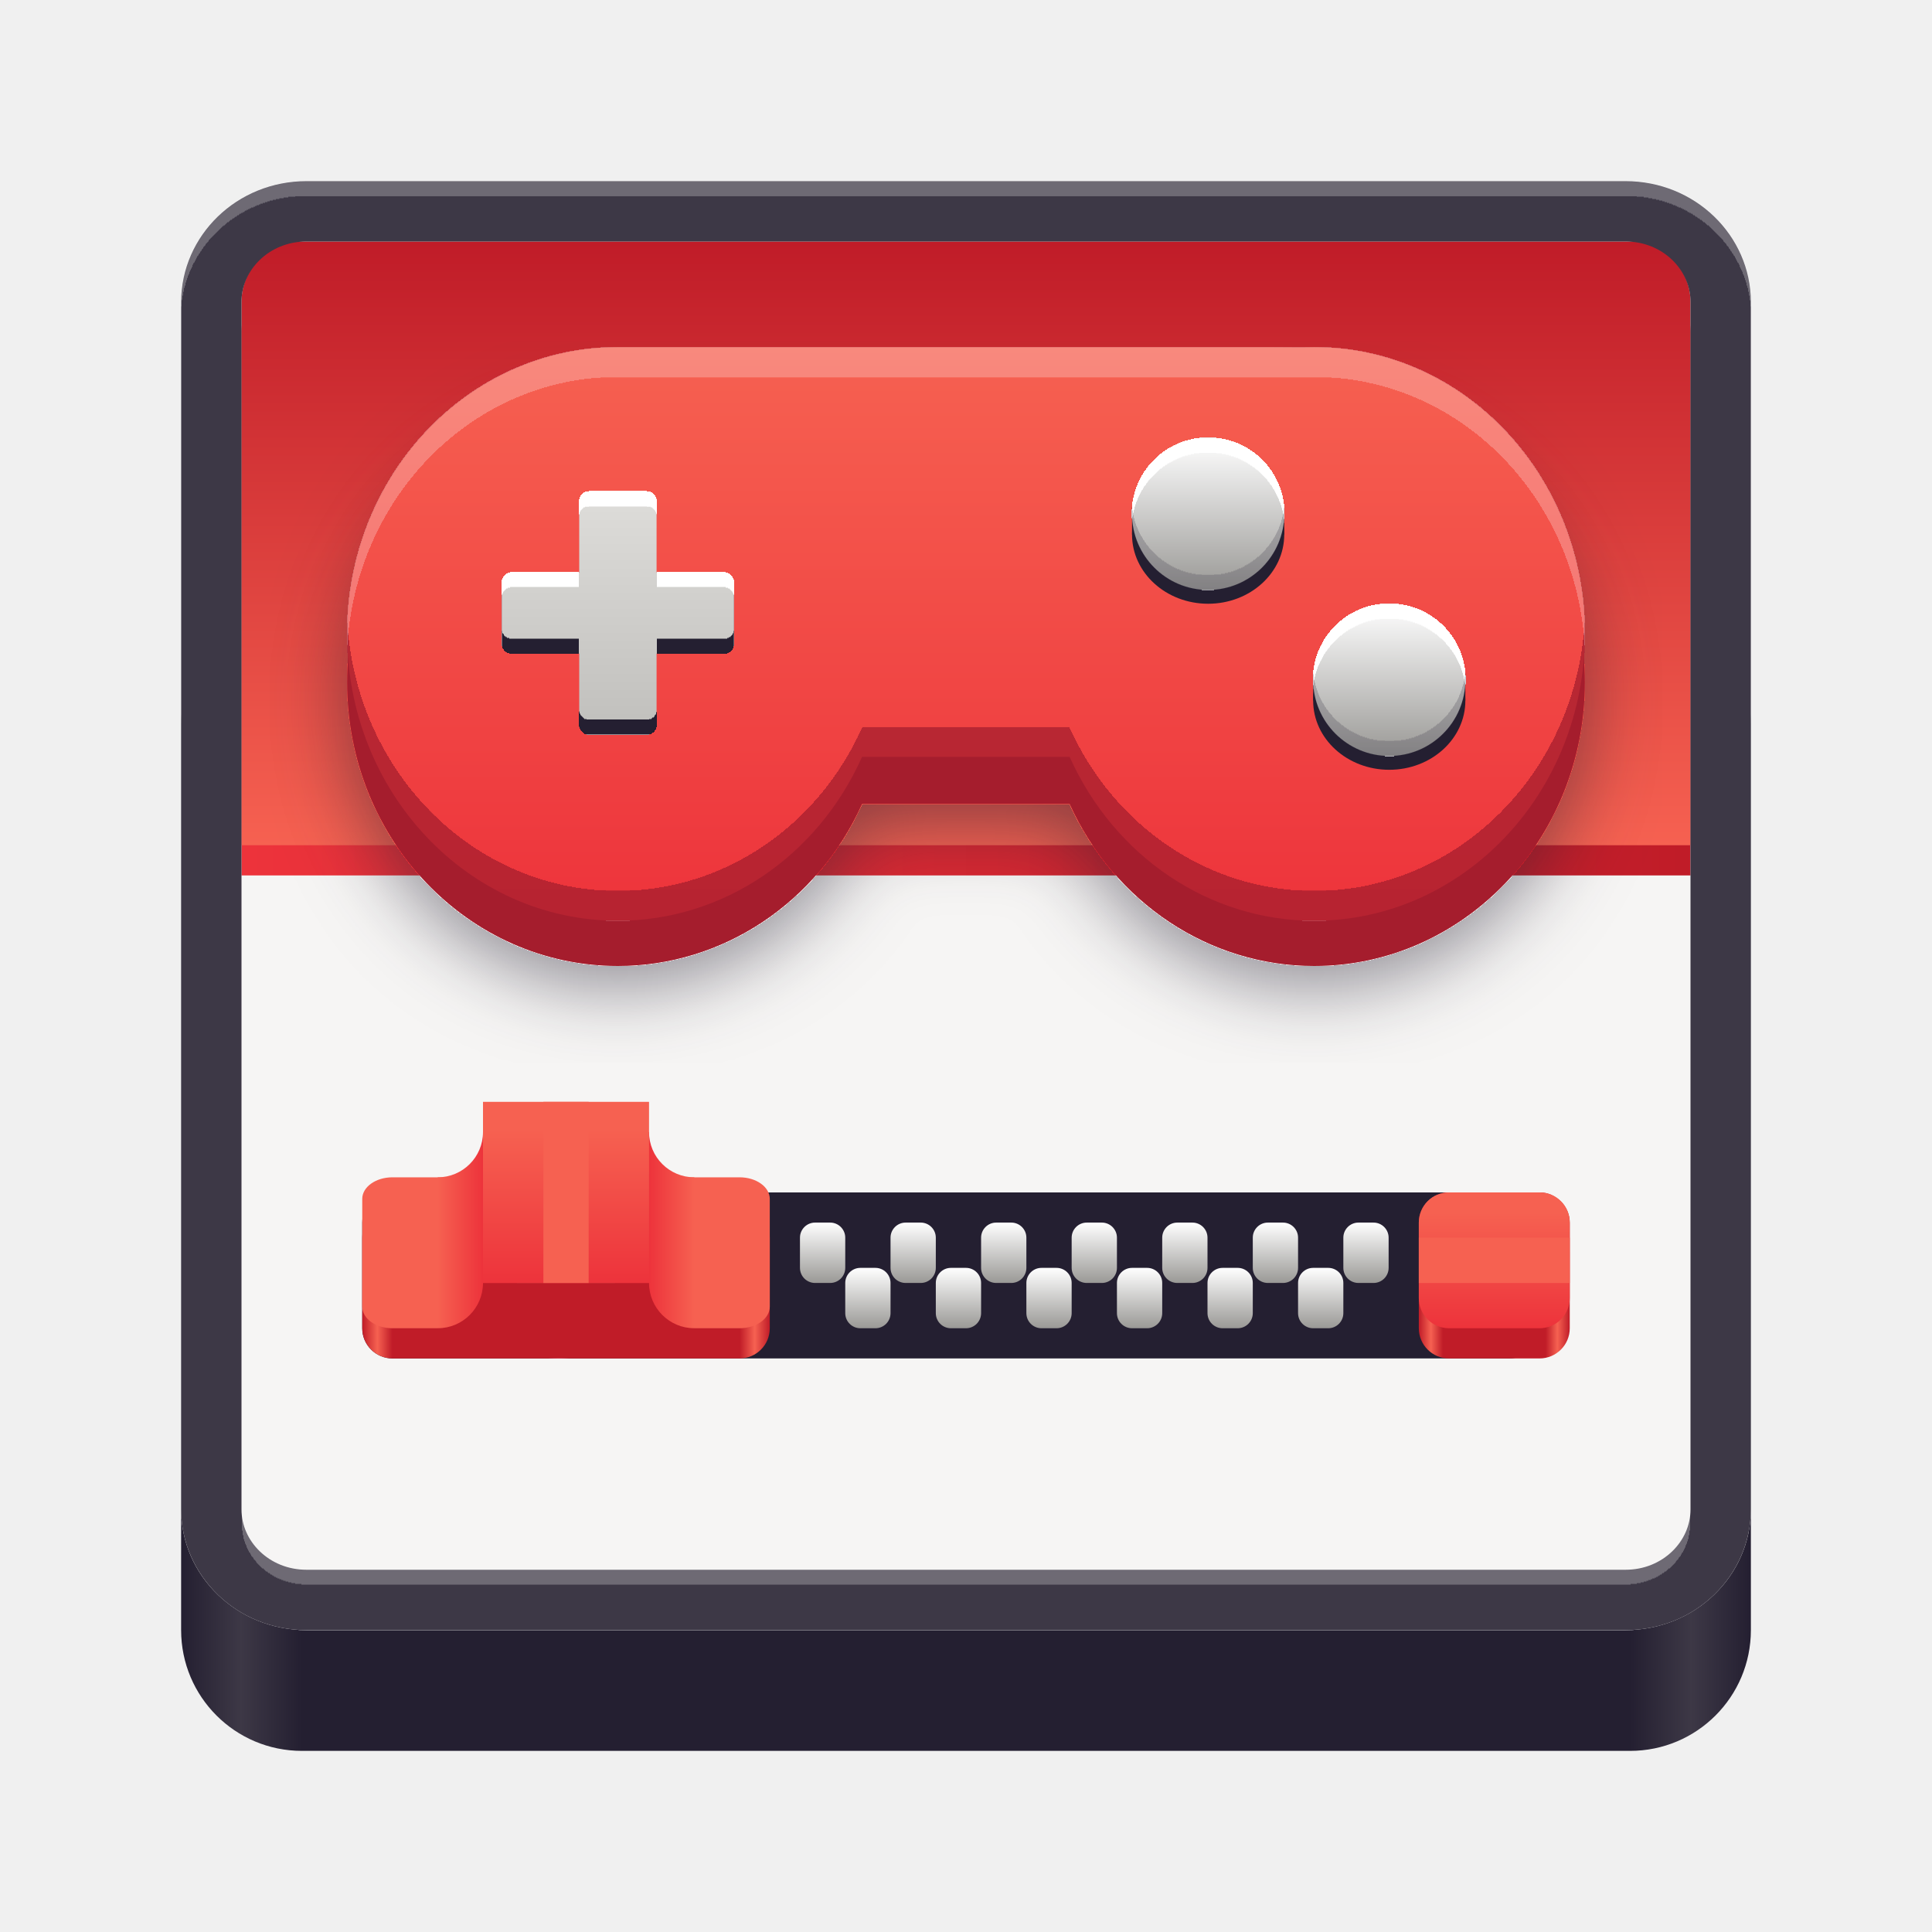
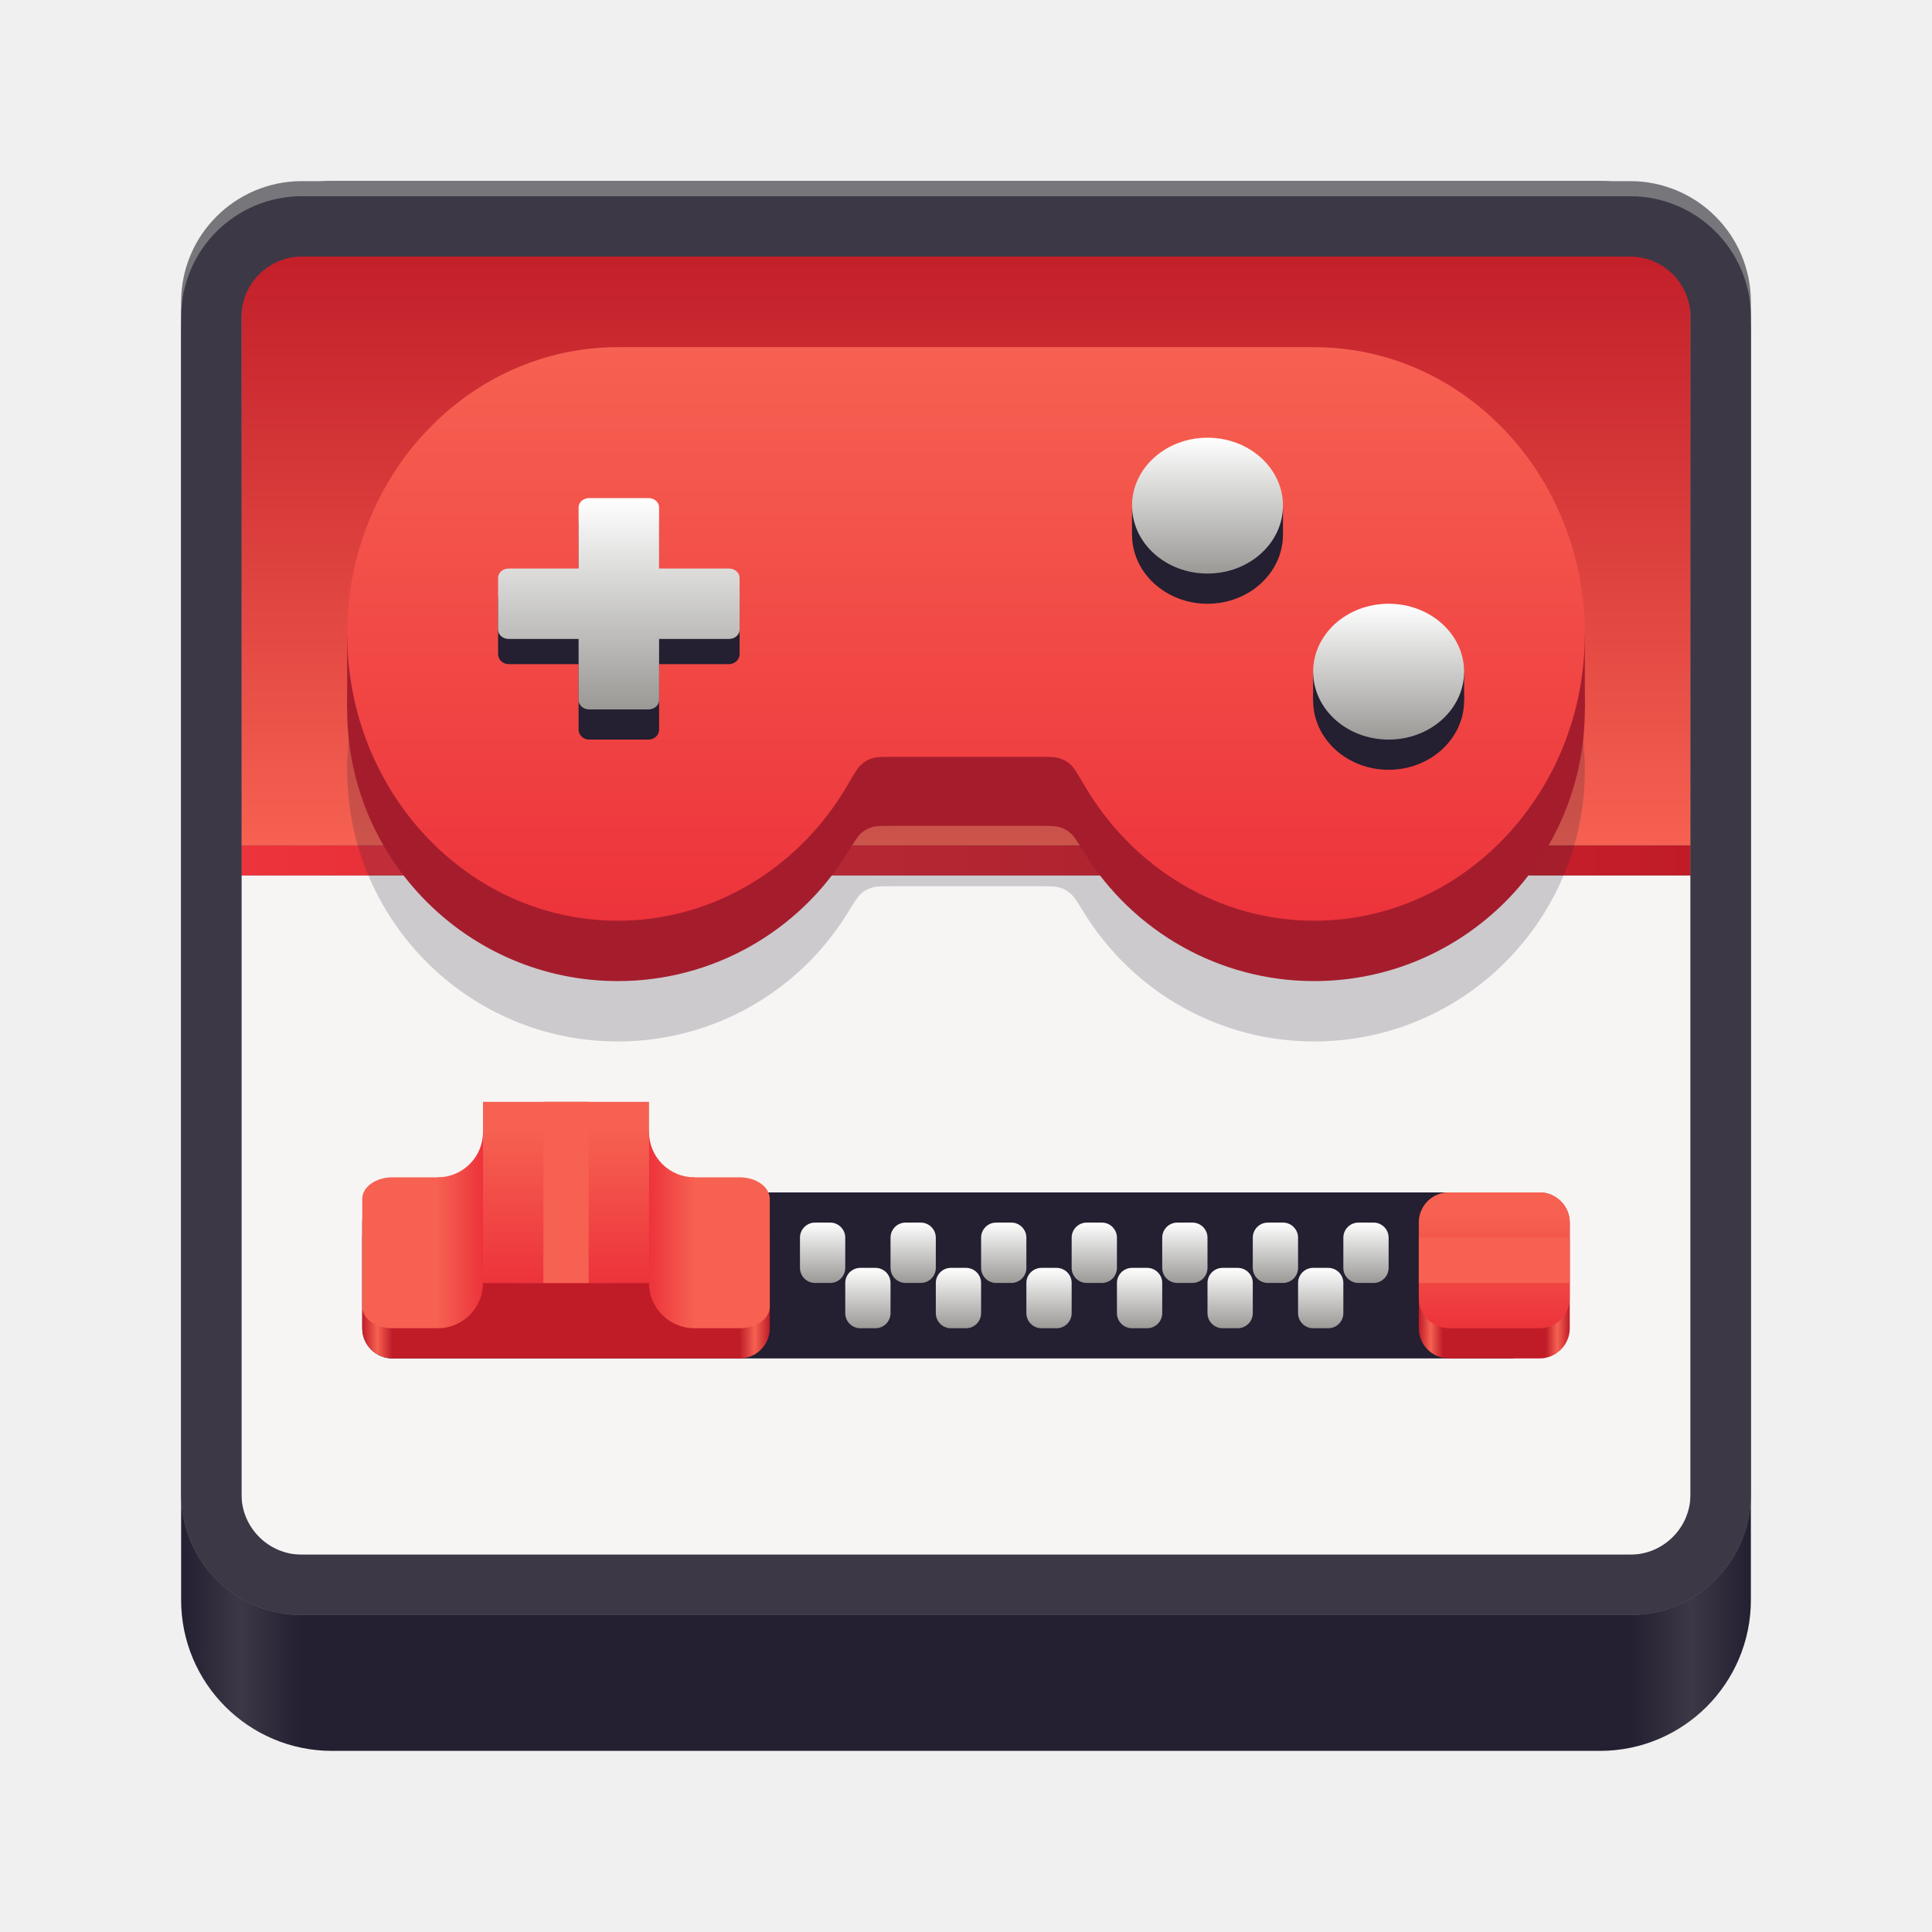
- <svg xmlns="http://www.w3.org/2000/svg" viewBox="0 0 128 128" fill="none">
-   <path d="M20 40H108C112.418 40 116 43.582 116 48V108C116 112.418 112.418 116 108 116H20C15.582 116 12 112.418 12 108V48C12 43.582 15.582 40 20 40Z" fill="url(#paint0_linear_35_1564)" />
-   <path d="M20.309 12H107.691C112.281 12 116 15.582 116 20V100C116 104.418 112.281 108 107.691 108H20.309C15.719 108 12 104.418 12 100V20C12 15.582 15.719 12 20.309 12Z" fill="#F6F5F4" />
-   <path d="M16 22C16 19.791 17.791 18 20 18H108C110.209 18 112 19.791 112 22V58H16V22Z" fill="url(#paint1_linear_35_1564)" />
-   <path d="M16 20C16 17.791 17.791 16 20 16H108C110.209 16 112 17.791 112 20V56H16V20Z" fill="url(#paint2_linear_35_1564)" />
-   <g filter="url(#filter0_i_35_1564)">
-     <path d="M20.309 14H107.691C111.248 14 114 16.757 114 20V100C114 103.243 111.248 106 107.691 106H20.309C16.752 106 14 103.243 14 100V20C14 16.757 16.752 14 20.309 14Z" stroke="#3D3846" stroke-width="4" />
-   </g>
+ <svg xmlns="http://www.w3.org/2000/svg" width="128" height="128" viewBox="0 0 128 128" fill="none">
+   <rect x="12" y="12" width="104" height="104" rx="10" fill="url(#paint0_linear_40_654)" />
+   <rect x="12" y="12" width="104" height="95" rx="8" fill="#77767B" />
+   <rect x="16" y="58" width="96" height="45" fill="#F6F5F4" />
+   <rect x="16" y="56" width="96" height="2" fill="url(#paint1_linear_40_654)" />
+   <rect x="16" y="15" width="96" height="41" fill="url(#paint2_linear_40_654)" />
  <rect x="102" y="79" width="11" height="78" rx="2" transform="rotate(90 102 79)" fill="#241F31" />
-   <path d="M37 78C40.312 78 43 80.688 43 84C43 87.312 40.312 90 37 90C33.688 90 31 87.312 31 84C31 80.688 33.688 78 37 78Z" fill="url(#paint3_linear_35_1564)" />
-   <path d="M31 80H43V84H31V80Z" fill="url(#paint4_linear_35_1564)" />
-   <path d="M37 74C40.312 74 43 76.688 43 80C43 83.312 40.312 86 37 86C33.688 86 31 83.312 31 80C31 76.688 33.688 74 37 74Z" fill="white" />
-   <path d="M49 80H26C24.895 80 24 80.894 24 82V88C24 89.106 24.895 90 26 90H49C50.105 90 51 89.106 51 88V82C51 80.894 50.105 80 49 80Z" fill="url(#paint5_linear_35_1564)" />
+   <path d="M49 80H26C24.895 80 24 80.894 24 82V88C24 89.106 24.895 90 26 90H49C50.105 90 51 89.106 51 88V82C51 80.894 50.105 80 49 80Z" fill="url(#paint3_linear_40_654)" />
  <path d="M49 78H26C24.895 78 24 78.641 24 79.43V86.57C24 87.359 24.895 88 26 88H49C50.105 88 51 87.359 51 86.57V79.43C51 78.641 50.105 78 49 78Z" fill="#F66151" />
-   <path d="M43 75C43 76.656 44.344 78 46 78V88H40.75V75H43Z" fill="url(#paint6_linear_35_1564)" />
-   <path d="M32 75C32 76.656 30.656 78 29 78V88H34.25V75H32Z" fill="url(#paint7_linear_35_1564)" />
+   <path d="M43 75C43 76.656 44.344 78 46 78V88H40.75V75H43Z" fill="url(#paint4_linear_40_654)" />
+   <path d="M32 75C32 76.656 30.656 78 29 78V88H34.25V75H32Z" fill="url(#paint5_linear_40_654)" />
  <path d="M43 85C43 86.656 44.344 88 46 88V89.5H29V88C30.656 88 32 86.656 32 85H43Z" fill="#C01C28" />
-   <path d="M43 73H32V85H43V73Z" fill="url(#paint8_linear_35_1564)" />
+   <path d="M43 73H32V85H43V73Z" fill="url(#paint6_linear_40_654)" />
  <path d="M39 73H36V85H39V73Z" fill="#F66151" />
-   <rect x="89" y="84" width="4" height="3" rx="1" transform="rotate(90 89 84)" fill="url(#paint9_linear_35_1564)" />
-   <rect x="77" y="84" width="4" height="3" rx="1" transform="rotate(90 77 84)" fill="url(#paint10_linear_35_1564)" />
-   <rect x="65" y="84" width="4" height="3" rx="1" transform="rotate(90 65 84)" fill="url(#paint11_linear_35_1564)" />
-   <rect x="86" y="81" width="4" height="3" rx="1" transform="rotate(90 86 81)" fill="url(#paint12_linear_35_1564)" />
-   <rect x="74" y="81" width="4" height="3" rx="1" transform="rotate(90 74 81)" fill="url(#paint13_linear_35_1564)" />
-   <rect x="62" y="81" width="4" height="3" rx="1" transform="rotate(90 62 81)" fill="url(#paint14_linear_35_1564)" />
-   <rect x="92" y="81" width="4" height="3" rx="1" transform="rotate(90 92 81)" fill="url(#paint15_linear_35_1564)" />
-   <rect x="80" y="81" width="4" height="3" rx="1" transform="rotate(90 80 81)" fill="url(#paint16_linear_35_1564)" />
-   <rect x="68" y="81" width="4" height="3" rx="1" transform="rotate(90 68 81)" fill="url(#paint17_linear_35_1564)" />
-   <rect x="56" y="81" width="4" height="3" rx="1" transform="rotate(90 56 81)" fill="url(#paint18_linear_35_1564)" />
-   <rect x="83" y="84" width="4" height="3" rx="1" transform="rotate(90 83 84)" fill="url(#paint19_linear_35_1564)" />
-   <rect x="71" y="84" width="4" height="3" rx="1" transform="rotate(90 71 84)" fill="url(#paint20_linear_35_1564)" />
-   <rect x="59" y="84" width="4" height="3" rx="1" transform="rotate(90 59 84)" fill="url(#paint21_linear_35_1564)" />
-   <rect x="94" y="79" width="10" height="11" rx="2" fill="url(#paint22_linear_35_1564)" />
-   <rect x="94" y="79" width="10" height="9" rx="2" fill="url(#paint23_linear_35_1564)" />
+   <rect x="89" y="84" width="4" height="3" rx="1" transform="rotate(90 89 84)" fill="url(#paint7_linear_40_654)" />
+   <rect x="77" y="84" width="4" height="3" rx="1" transform="rotate(90 77 84)" fill="url(#paint8_linear_40_654)" />
+   <rect x="65" y="84" width="4" height="3" rx="1" transform="rotate(90 65 84)" fill="url(#paint9_linear_40_654)" />
+   <rect x="86" y="81" width="4" height="3" rx="1" transform="rotate(90 86 81)" fill="url(#paint10_linear_40_654)" />
+   <rect x="74" y="81" width="4" height="3" rx="1" transform="rotate(90 74 81)" fill="url(#paint11_linear_40_654)" />
+   <rect x="62" y="81" width="4" height="3" rx="1" transform="rotate(90 62 81)" fill="url(#paint12_linear_40_654)" />
+   <rect x="92" y="81" width="4" height="3" rx="1" transform="rotate(90 92 81)" fill="url(#paint13_linear_40_654)" />
+   <rect x="80" y="81" width="4" height="3" rx="1" transform="rotate(90 80 81)" fill="url(#paint14_linear_40_654)" />
+   <rect x="68" y="81" width="4" height="3" rx="1" transform="rotate(90 68 81)" fill="url(#paint15_linear_40_654)" />
+   <rect x="56" y="81" width="4" height="3" rx="1" transform="rotate(90 56 81)" fill="url(#paint16_linear_40_654)" />
+   <rect x="83" y="84" width="4" height="3" rx="1" transform="rotate(90 83 84)" fill="url(#paint17_linear_40_654)" />
+   <rect x="71" y="84" width="4" height="3" rx="1" transform="rotate(90 71 84)" fill="url(#paint18_linear_40_654)" />
+   <rect x="59" y="84" width="4" height="3" rx="1" transform="rotate(90 59 84)" fill="url(#paint19_linear_40_654)" />
+   <rect x="94" y="79" width="10" height="11" rx="2" fill="url(#paint20_linear_40_654)" />
+   <rect x="94" y="79" width="10" height="9" rx="2" fill="url(#paint21_linear_40_654)" />
  <path d="M94 82L94 85L104 85L104 82L94 82Z" fill="#F66151" />
-   <g filter="url(#filter1_d_35_1564)">
-     <path d="M40.938 26.417C31.028 26.417 23 34.827 23 45.208C23 55.59 31.028 64 40.938 64C47.864 64 54.15 59.826 57.113 53.262H70.867C73.85 59.826 80.136 64 87.062 64C96.972 64 105 55.59 105 45.208C105 34.827 96.972 26.417 87.062 26.417C86.362 26.438 85.681 26.48 84.981 26.564C84.76 26.501 84.54 26.417 84.28 26.417H43.72C43.48 26.417 43.26 26.501 43.02 26.564C42.339 26.48 41.638 26.417 40.938 26.417ZM79.375 31.786C82.198 31.786 84.5 34.198 84.5 37.155C84.5 40.133 82.198 42.524 79.375 42.524C76.552 42.524 74.25 40.133 74.25 37.155C74.25 34.198 76.552 31.786 79.375 31.786ZM39.056 37.155H42.819C43.2 37.155 43.5 37.469 43.5 37.868V42.524H47.944C48.325 42.524 48.625 42.838 48.625 43.237V47.18C48.625 47.578 48.325 47.893 47.944 47.893H43.5V52.549C43.5 52.947 43.2 53.262 42.819 53.262H39.056C38.675 53.262 38.375 52.947 38.375 52.549V47.893H33.931C33.55 47.893 33.25 47.578 33.25 47.18V43.237C33.25 42.838 33.55 42.524 33.931 42.524H38.375V37.868C38.375 37.469 38.675 37.155 39.056 37.155ZM89.625 42.524C92.448 42.524 94.75 44.936 94.75 47.893C94.75 50.871 92.448 53.262 89.625 53.262C86.802 53.262 84.5 50.871 84.5 47.893C84.5 44.936 86.802 42.524 89.625 42.524Z" fill="#A51D2D" />
-   </g>
-   <g filter="url(#filter2_ii_35_1564)">
-     <path d="M40.938 23C31.028 23 23 31.503 23 42C23 52.497 31.028 61 40.938 61C47.864 61 54.15 56.78 57.113 50.143H70.867C73.85 56.78 80.136 61 87.062 61C96.972 61 105 52.497 105 42C105 31.503 96.972 23 87.062 23C86.362 23.021 84.907 23 84.28 23C84.54 23 84.067 23 84.28 23L43.72 23C43.082 23 41.638 23 40.938 23Z" fill="url(#paint24_linear_35_1564)" />
-   </g>
-   <g filter="url(#filter3_ii_35_1564)">
-     <path d="M42.819 32.559H39.056C38.675 32.559 38.375 32.874 38.375 33.272V37.928H33.931C33.55 37.928 33.25 38.243 33.25 38.641V42.584C33.25 42.983 33.55 43.297 33.931 43.297H38.375V47.953C38.375 48.352 38.675 48.666 39.056 48.666H42.819C43.2 48.666 43.5 48.352 43.5 47.953V43.297H47.944C48.325 43.297 48.625 42.983 48.625 42.584V38.641C48.625 38.243 48.325 37.928 47.944 37.928H43.5V33.272C43.5 32.874 43.2 32.559 42.819 32.559Z" fill="url(#paint25_linear_35_1564)" />
-   </g>
-   <ellipse cx="92.042" cy="46.417" rx="5.042" ry="4.583" fill="#241F31" />
-   <rect x="87" y="44.583" width="10.083" height="1.833" fill="#241F31" />
-   <g filter="url(#filter4_ii_35_1564)">
-     <circle cx="92.042" cy="45.042" r="5.042" fill="url(#paint26_linear_35_1564)" />
-   </g>
-   <ellipse cx="80.042" cy="35.417" rx="5.042" ry="4.583" fill="#241F31" />
-   <rect x="75" y="33.583" width="10.083" height="1.833" fill="#241F31" />
-   <g filter="url(#filter5_ii_35_1564)">
-     <circle cx="80.042" cy="34.042" r="5.042" fill="url(#paint27_linear_35_1564)" />
-   </g>
+   <path opacity="0.2" d="M23 51C23 41.056 31.028 33 40.938 33L87.062 33C96.972 33 105 41.056 105 51C105 60.944 96.972 69 87.062 69C80.813 69 75.085 65.746 71.834 60.491L71.834 60.491C71.384 59.764 71.159 59.401 70.926 59.2C70.698 59.002 70.509 58.897 70.221 58.807C69.927 58.714 69.566 58.714 68.843 58.714H59.143C58.418 58.714 58.056 58.714 57.762 58.807C57.473 58.898 57.285 59.003 57.056 59.201C56.823 59.403 56.597 59.768 56.147 60.498C52.91 65.749 47.184 69 40.938 69C31.028 69 23 60.944 23 51Z" fill="#241F31" />
+   <path d="M23 47C23 37.056 31.028 29 40.938 29L87.062 29C96.972 29 105 37.056 105 47C105 56.944 96.972 65 87.062 65C80.813 65 75.085 61.746 71.834 56.491L71.834 56.491C71.384 55.764 71.159 55.401 70.926 55.2C70.698 55.002 70.509 54.897 70.221 54.807C69.927 54.714 69.566 54.714 68.843 54.714H59.143C58.418 54.714 58.056 54.714 57.762 54.807C57.473 54.898 57.285 55.003 57.056 55.201C56.823 55.403 56.597 55.768 56.147 56.498C52.91 61.749 47.184 65 40.938 65C31.028 65 23 56.944 23 47Z" fill="#A51D2D" />
+   <rect x="23" y="42" width="82" height="5" fill="#A51D2D" />
+   <path d="M23 42C23 31.503 31.028 23 40.938 23L87.062 23C96.972 23 105 31.503 105 42C105 52.497 96.972 61 87.062 61C80.8 61 75.061 57.55 71.813 51.983C71.377 51.236 71.159 50.863 70.924 50.652C70.695 50.447 70.499 50.335 70.206 50.24C69.906 50.143 69.536 50.143 68.796 50.143H59.189C58.447 50.143 58.077 50.143 57.776 50.24C57.483 50.335 57.287 50.448 57.057 50.654C56.822 50.865 56.604 51.24 56.168 51.99C52.935 57.553 47.198 61 40.938 61C31.028 61 23 52.497 23 42Z" fill="url(#paint22_linear_40_654)" />
+   <ellipse cx="92" cy="46.417" rx="5" ry="4.583" fill="#241F31" />
+   <rect x="87" y="44.583" width="10" height="1.833" fill="#241F31" />
+   <ellipse cx="92" cy="44.5" rx="5" ry="4.5" fill="url(#paint23_linear_40_654)" />
+   <ellipse cx="80" cy="35.417" rx="5" ry="4.583" fill="#241F31" />
+   <rect x="75" y="33.583" width="10" height="1.833" fill="#241F31" />
+   <ellipse cx="80" cy="33.5" rx="5" ry="4.5" fill="url(#paint24_linear_40_654)" />
+   <path d="M42.958 34H39.042C38.646 34 38.333 34.293 38.333 34.664V39H33.708C33.312 39 33 39.293 33 39.664V43.336C33 43.707 33.312 44 33.708 44H38.333V48.336C38.333 48.707 38.646 49 39.042 49H42.958C43.354 49 43.667 48.707 43.667 48.336V44H48.292C48.688 44 49 43.707 49 43.336V39.664C49 39.293 48.688 39 48.292 39H43.667V34.664C43.667 34.293 43.354 34 42.958 34Z" fill="#241F31" />
+   <path d="M42.958 33H39.042C38.646 33 38.333 33.273 38.333 33.62V37.667H33.708C33.312 37.667 33 37.94 33 38.286V41.714C33 42.06 33.312 42.333 33.708 42.333H38.333V46.38C38.333 46.727 38.646 47 39.042 47H42.958C43.354 47 43.667 46.727 43.667 46.38V42.333H48.292C48.688 42.333 49 42.06 49 41.714V38.286C49 37.94 48.688 37.667 48.292 37.667H43.667V33.62C43.667 33.273 43.354 33 42.958 33Z" fill="url(#paint25_linear_40_654)" />
+   <rect x="14" y="15" width="100" height="90" rx="6" stroke="#3D3846" stroke-width="4" />
  <defs>
-     <filter id="filter0_i_35_1564" x="12" y="12" width="104" height="96" filterUnits="userSpaceOnUse" color-interpolation-filters="sRGB">
-       <feFlood flood-opacity="0" result="BackgroundImageFix" />
-       <feBlend mode="normal" in="SourceGraphic" in2="BackgroundImageFix" result="shape" />
-       <feColorMatrix in="SourceAlpha" type="matrix" values="0 0 0 0 0 0 0 0 0 0 0 0 0 0 0 0 0 0 127 0" result="hardAlpha" />
-       <feOffset dy="1" />
-       <feComposite in2="hardAlpha" operator="arithmetic" k2="-1" k3="1" />
-       <feColorMatrix type="matrix" values="0 0 0 0 1 0 0 0 0 1 0 0 0 0 1 0 0 0 0.25 0" />
-       <feBlend mode="normal" in2="shape" result="effect1_innerShadow_35_1564" />
-     </filter>
-     <filter id="filter1_d_35_1564" x="17.909" y="22.599" width="92.182" height="47.765" filterUnits="userSpaceOnUse" color-interpolation-filters="sRGB">
-       <feFlood flood-opacity="0" result="BackgroundImageFix" />
-       <feColorMatrix in="SourceAlpha" type="matrix" values="0 0 0 0 0 0 0 0 0 0 0 0 0 0 0 0 0 0 127 0" result="hardAlpha" />
-       <feOffset dy="1.273" />
-       <feGaussianBlur stdDeviation="2.545" />
-       <feComposite in2="hardAlpha" operator="out" />
-       <feColorMatrix type="matrix" values="0 0 0 0 0.141 0 0 0 0 0.122 0 0 0 0 0.192 0 0 0 0.5 0" />
-       <feBlend mode="normal" in2="BackgroundImageFix" result="effect1_dropShadow_35_1564" />
-       <feBlend mode="normal" in="SourceGraphic" in2="effect1_dropShadow_35_1564" result="shape" />
-     </filter>
-     <filter id="filter2_ii_35_1564" x="23" y="23" width="82" height="38" filterUnits="userSpaceOnUse" color-interpolation-filters="sRGB">
-       <feFlood flood-opacity="0" result="BackgroundImageFix" />
-       <feBlend mode="normal" in="SourceGraphic" in2="BackgroundImageFix" result="shape" />
-       <feColorMatrix in="SourceAlpha" type="matrix" values="0 0 0 0 0 0 0 0 0 0 0 0 0 0 0 0 0 0 127 0" result="hardAlpha" />
-       <feOffset dy="-2" />
-       <feComposite in2="hardAlpha" operator="arithmetic" k2="-1" k3="1" />
-       <feColorMatrix type="matrix" values="0 0 0 0 0.647 0 0 0 0 0.114 0 0 0 0 0.176 0 0 0 0.75 0" />
-       <feBlend mode="normal" in2="shape" result="effect1_innerShadow_35_1564" />
-       <feColorMatrix in="SourceAlpha" type="matrix" values="0 0 0 0 0 0 0 0 0 0 0 0 0 0 0 0 0 0 127 0" result="hardAlpha" />
-       <feOffset dy="2" />
-       <feComposite in2="hardAlpha" operator="arithmetic" k2="-1" k3="1" />
-       <feColorMatrix type="matrix" values="0 0 0 0 1 0 0 0 0 1 0 0 0 0 1 0 0 0 0.25 0" />
-       <feBlend mode="normal" in2="effect1_innerShadow_35_1564" result="effect2_innerShadow_35_1564" />
-     </filter>
-     <filter id="filter3_ii_35_1564" x="33.25" y="32.559" width="15.375" height="16.107" filterUnits="userSpaceOnUse" color-interpolation-filters="sRGB">
-       <feFlood flood-opacity="0" result="BackgroundImageFix" />
-       <feBlend mode="normal" in="SourceGraphic" in2="BackgroundImageFix" result="shape" />
-       <feColorMatrix in="SourceAlpha" type="matrix" values="0 0 0 0 0 0 0 0 0 0 0 0 0 0 0 0 0 0 127 0" result="hardAlpha" />
-       <feOffset dy="-1" />
-       <feComposite in2="hardAlpha" operator="arithmetic" k2="-1" k3="1" />
-       <feColorMatrix type="matrix" values="0 0 0 0 0.141 0 0 0 0 0.122 0 0 0 0 0.192 0 0 0 1 0" />
-       <feBlend mode="normal" in2="shape" result="effect1_innerShadow_35_1564" />
-       <feColorMatrix in="SourceAlpha" type="matrix" values="0 0 0 0 0 0 0 0 0 0 0 0 0 0 0 0 0 0 127 0" result="hardAlpha" />
-       <feOffset dy="1" />
-       <feComposite in2="hardAlpha" operator="arithmetic" k2="-1" k3="1" />
-       <feColorMatrix type="matrix" values="0 0 0 0 1 0 0 0 0 1 0 0 0 0 1 0 0 0 1 0" />
-       <feBlend mode="normal" in2="effect1_innerShadow_35_1564" result="effect2_innerShadow_35_1564" />
-     </filter>
-     <filter id="filter4_ii_35_1564" x="87" y="40" width="10.083" height="10.083" filterUnits="userSpaceOnUse" color-interpolation-filters="sRGB">
-       <feFlood flood-opacity="0" result="BackgroundImageFix" />
-       <feBlend mode="normal" in="SourceGraphic" in2="BackgroundImageFix" result="shape" />
-       <feColorMatrix in="SourceAlpha" type="matrix" values="0 0 0 0 0 0 0 0 0 0 0 0 0 0 0 0 0 0 127 0" result="hardAlpha" />
-       <feOffset dy="1" />
-       <feComposite in2="hardAlpha" operator="arithmetic" k2="-1" k3="1" />
-       <feColorMatrix type="matrix" values="0 0 0 0 1 0 0 0 0 1 0 0 0 0 1 0 0 0 1 0" />
-       <feBlend mode="normal" in2="shape" result="effect1_innerShadow_35_1564" />
-       <feColorMatrix in="SourceAlpha" type="matrix" values="0 0 0 0 0 0 0 0 0 0 0 0 0 0 0 0 0 0 127 0" result="hardAlpha" />
-       <feOffset dy="-1" />
-       <feComposite in2="hardAlpha" operator="arithmetic" k2="-1" k3="1" />
-       <feColorMatrix type="matrix" values="0 0 0 0 0.239 0 0 0 0 0.22 0 0 0 0 0.275 0 0 0 0.25 0" />
-       <feBlend mode="normal" in2="effect1_innerShadow_35_1564" result="effect2_innerShadow_35_1564" />
-     </filter>
-     <filter id="filter5_ii_35_1564" x="75" y="29" width="10.083" height="10.083" filterUnits="userSpaceOnUse" color-interpolation-filters="sRGB">
-       <feFlood flood-opacity="0" result="BackgroundImageFix" />
-       <feBlend mode="normal" in="SourceGraphic" in2="BackgroundImageFix" result="shape" />
-       <feColorMatrix in="SourceAlpha" type="matrix" values="0 0 0 0 0 0 0 0 0 0 0 0 0 0 0 0 0 0 127 0" result="hardAlpha" />
-       <feOffset dy="1" />
-       <feComposite in2="hardAlpha" operator="arithmetic" k2="-1" k3="1" />
-       <feColorMatrix type="matrix" values="0 0 0 0 1 0 0 0 0 1 0 0 0 0 1 0 0 0 1 0" />
-       <feBlend mode="normal" in2="shape" result="effect1_innerShadow_35_1564" />
-       <feColorMatrix in="SourceAlpha" type="matrix" values="0 0 0 0 0 0 0 0 0 0 0 0 0 0 0 0 0 0 127 0" result="hardAlpha" />
-       <feOffset dy="-1" />
-       <feComposite in2="hardAlpha" operator="arithmetic" k2="-1" k3="1" />
-       <feColorMatrix type="matrix" values="0 0 0 0 0.239 0 0 0 0 0.22 0 0 0 0 0.275 0 0 0 0.25 0" />
-       <feBlend mode="normal" in2="effect1_innerShadow_35_1564" result="effect2_innerShadow_35_1564" />
-     </filter>
-     <linearGradient id="paint0_linear_35_1564" x1="12" y1="116" x2="116" y2="116" gradientUnits="userSpaceOnUse">
+     <linearGradient id="paint0_linear_40_654" x1="12" y1="116" x2="116" y2="116" gradientUnits="userSpaceOnUse">
      <stop stop-color="#241F31" />
      <stop offset="0.038" stop-color="#3D3846" />
      <stop offset="0.077" stop-color="#241F31" />
      <stop offset="0.923" stop-color="#241F31" />
      <stop offset="0.962" stop-color="#3D3846" />
      <stop offset="1" stop-color="#241F31" />
    </linearGradient>
-     <linearGradient id="paint1_linear_35_1564" x1="112" y1="38" x2="16" y2="38" gradientUnits="userSpaceOnUse">
+     <linearGradient id="paint1_linear_40_654" x1="112" y1="57" x2="16" y2="57" gradientUnits="userSpaceOnUse">
      <stop stop-color="#C01C28" />
      <stop offset="1" stop-color="#ED333B" />
    </linearGradient>
-     <linearGradient id="paint2_linear_35_1564" x1="64" y1="16" x2="64" y2="56" gradientUnits="userSpaceOnUse">
+     <linearGradient id="paint2_linear_40_654" x1="64" y1="15" x2="64" y2="56" gradientUnits="userSpaceOnUse">
      <stop stop-color="#C01C28" />
      <stop offset="1" stop-color="#F66151" />
    </linearGradient>
-     <linearGradient id="paint3_linear_35_1564" x1="31" y1="84" x2="43" y2="84" gradientUnits="userSpaceOnUse">
-       <stop stop-color="#DEA1FF" />
-       <stop offset="0.5" stop-color="#F2CCFF" />
-       <stop offset="1" stop-color="#E5B3FF" />
-     </linearGradient>
-     <linearGradient id="paint4_linear_35_1564" x1="31" y1="82" x2="43" y2="82" gradientUnits="userSpaceOnUse">
-       <stop stop-color="#DEA1FF" />
-       <stop offset="0.5" stop-color="#F2CCFF" />
-       <stop offset="1" stop-color="#E5B3FF" />
-     </linearGradient>
-     <linearGradient id="paint5_linear_35_1564" x1="51" y1="85" x2="24" y2="85" gradientUnits="userSpaceOnUse">
+     <linearGradient id="paint3_linear_40_654" x1="51" y1="85" x2="24" y2="85" gradientUnits="userSpaceOnUse">
      <stop stop-color="#C01C28" />
      <stop offset="0.037" stop-color="#F66151" />
      <stop offset="0.074" stop-color="#C01C28" />
      <stop offset="0.926" stop-color="#C01C28" />
      <stop offset="0.963" stop-color="#F66151" />
      <stop offset="1" stop-color="#C01C28" />
    </linearGradient>
-     <linearGradient id="paint6_linear_35_1564" x1="45.998" y1="83" x2="42.998" y2="83" gradientUnits="userSpaceOnUse">
+     <linearGradient id="paint4_linear_40_654" x1="45.998" y1="83" x2="42.998" y2="83" gradientUnits="userSpaceOnUse">
      <stop stop-color="#F66151" />
      <stop offset="1" stop-color="#ED333B" />
    </linearGradient>
-     <linearGradient id="paint7_linear_35_1564" x1="32" y1="83" x2="29" y2="83" gradientUnits="userSpaceOnUse">
+     <linearGradient id="paint5_linear_40_654" x1="32" y1="83" x2="29" y2="83" gradientUnits="userSpaceOnUse">
      <stop stop-color="#ED333B" />
      <stop offset="1" stop-color="#F66151" />
    </linearGradient>
-     <linearGradient id="paint8_linear_35_1564" x1="37.5" y1="73" x2="37.5" y2="85" gradientUnits="userSpaceOnUse">
+     <linearGradient id="paint6_linear_40_654" x1="37.5" y1="73" x2="37.5" y2="85" gradientUnits="userSpaceOnUse">
      <stop offset="0.149" stop-color="#F66151" />
      <stop offset="1" stop-color="#ED333B" />
    </linearGradient>
-     <linearGradient id="paint9_linear_35_1564" x1="89" y1="85.521" x2="93" y2="85.521" gradientUnits="userSpaceOnUse">
+     <linearGradient id="paint7_linear_40_654" x1="89" y1="85.521" x2="93" y2="85.521" gradientUnits="userSpaceOnUse">
      <stop stop-color="white" />
      <stop offset="1" stop-color="#9A9996" />
    </linearGradient>
-     <linearGradient id="paint10_linear_35_1564" x1="77" y1="85.521" x2="81" y2="85.521" gradientUnits="userSpaceOnUse">
+     <linearGradient id="paint8_linear_40_654" x1="77" y1="85.521" x2="81" y2="85.521" gradientUnits="userSpaceOnUse">
      <stop stop-color="white" />
      <stop offset="1" stop-color="#9A9996" />
    </linearGradient>
-     <linearGradient id="paint11_linear_35_1564" x1="65" y1="85.521" x2="69" y2="85.521" gradientUnits="userSpaceOnUse">
+     <linearGradient id="paint9_linear_40_654" x1="65" y1="85.521" x2="69" y2="85.521" gradientUnits="userSpaceOnUse">
      <stop stop-color="white" />
      <stop offset="1" stop-color="#9A9996" />
    </linearGradient>
-     <linearGradient id="paint12_linear_35_1564" x1="86" y1="82.521" x2="90" y2="82.521" gradientUnits="userSpaceOnUse">
+     <linearGradient id="paint10_linear_40_654" x1="86" y1="82.521" x2="90" y2="82.521" gradientUnits="userSpaceOnUse">
      <stop stop-color="white" />
      <stop offset="1" stop-color="#9A9996" />
    </linearGradient>
-     <linearGradient id="paint13_linear_35_1564" x1="74" y1="82.521" x2="78" y2="82.521" gradientUnits="userSpaceOnUse">
+     <linearGradient id="paint11_linear_40_654" x1="74" y1="82.521" x2="78" y2="82.521" gradientUnits="userSpaceOnUse">
      <stop stop-color="white" />
      <stop offset="1" stop-color="#9A9996" />
    </linearGradient>
-     <linearGradient id="paint14_linear_35_1564" x1="62" y1="82.521" x2="66" y2="82.521" gradientUnits="userSpaceOnUse">
+     <linearGradient id="paint12_linear_40_654" x1="62" y1="82.521" x2="66" y2="82.521" gradientUnits="userSpaceOnUse">
      <stop stop-color="white" />
      <stop offset="1" stop-color="#9A9996" />
    </linearGradient>
-     <linearGradient id="paint15_linear_35_1564" x1="92" y1="82.521" x2="96" y2="82.521" gradientUnits="userSpaceOnUse">
+     <linearGradient id="paint13_linear_40_654" x1="92" y1="82.521" x2="96" y2="82.521" gradientUnits="userSpaceOnUse">
      <stop stop-color="white" />
      <stop offset="1" stop-color="#9A9996" />
    </linearGradient>
-     <linearGradient id="paint16_linear_35_1564" x1="80" y1="82.521" x2="84" y2="82.521" gradientUnits="userSpaceOnUse">
+     <linearGradient id="paint14_linear_40_654" x1="80" y1="82.521" x2="84" y2="82.521" gradientUnits="userSpaceOnUse">
      <stop stop-color="white" />
      <stop offset="1" stop-color="#9A9996" />
    </linearGradient>
-     <linearGradient id="paint17_linear_35_1564" x1="68" y1="82.521" x2="72" y2="82.521" gradientUnits="userSpaceOnUse">
+     <linearGradient id="paint15_linear_40_654" x1="68" y1="82.521" x2="72" y2="82.521" gradientUnits="userSpaceOnUse">
      <stop stop-color="white" />
      <stop offset="1" stop-color="#9A9996" />
    </linearGradient>
-     <linearGradient id="paint18_linear_35_1564" x1="56" y1="82.521" x2="60" y2="82.521" gradientUnits="userSpaceOnUse">
+     <linearGradient id="paint16_linear_40_654" x1="56" y1="82.521" x2="60" y2="82.521" gradientUnits="userSpaceOnUse">
      <stop stop-color="white" />
      <stop offset="1" stop-color="#9A9996" />
    </linearGradient>
-     <linearGradient id="paint19_linear_35_1564" x1="83" y1="85.521" x2="87" y2="85.521" gradientUnits="userSpaceOnUse">
+     <linearGradient id="paint17_linear_40_654" x1="83" y1="85.521" x2="87" y2="85.521" gradientUnits="userSpaceOnUse">
      <stop stop-color="white" />
      <stop offset="1" stop-color="#9A9996" />
    </linearGradient>
-     <linearGradient id="paint20_linear_35_1564" x1="71" y1="85.521" x2="75" y2="85.521" gradientUnits="userSpaceOnUse">
+     <linearGradient id="paint18_linear_40_654" x1="71" y1="85.521" x2="75" y2="85.521" gradientUnits="userSpaceOnUse">
      <stop stop-color="white" />
      <stop offset="1" stop-color="#9A9996" />
    </linearGradient>
-     <linearGradient id="paint21_linear_35_1564" x1="59" y1="85.521" x2="63" y2="85.521" gradientUnits="userSpaceOnUse">
+     <linearGradient id="paint19_linear_40_654" x1="59" y1="85.521" x2="63" y2="85.521" gradientUnits="userSpaceOnUse">
      <stop stop-color="white" />
      <stop offset="1" stop-color="#9A9996" />
    </linearGradient>
-     <linearGradient id="paint22_linear_35_1564" x1="104" y1="84.5" x2="94" y2="84.5" gradientUnits="userSpaceOnUse">
+     <linearGradient id="paint20_linear_40_654" x1="104" y1="84.5" x2="94" y2="84.5" gradientUnits="userSpaceOnUse">
      <stop stop-color="#C01C28" />
      <stop offset="0.082" stop-color="#F66151" />
      <stop offset="0.16" stop-color="#C01C28" />
      <stop offset="0.84" stop-color="#C01C28" />
      <stop offset="0.92" stop-color="#F66151" />
      <stop offset="1" stop-color="#C01C28" />
    </linearGradient>
-     <linearGradient id="paint23_linear_35_1564" x1="99" y1="79" x2="99" y2="88" gradientUnits="userSpaceOnUse">
+     <linearGradient id="paint21_linear_40_654" x1="99" y1="79" x2="99" y2="88" gradientUnits="userSpaceOnUse">
      <stop offset="0.149" stop-color="#F66151" />
      <stop offset="1" stop-color="#ED333B" />
    </linearGradient>
-     <linearGradient id="paint24_linear_35_1564" x1="64" y1="23" x2="64" y2="61" gradientUnits="userSpaceOnUse">
+     <linearGradient id="paint22_linear_40_654" x1="64" y1="23" x2="64" y2="61" gradientUnits="userSpaceOnUse">
      <stop stop-color="#F66151" />
      <stop offset="1" stop-color="#ED333B" />
    </linearGradient>
-     <linearGradient id="paint25_linear_35_1564" x1="40.938" y1="32.559" x2="40.938" y2="48.666" gradientUnits="userSpaceOnUse">
-       <stop stop-color="#DEDDDA" />
-       <stop offset="1" stop-color="#C0BFBC" />
-     </linearGradient>
-     <linearGradient id="paint26_linear_35_1564" x1="92.042" y1="40" x2="92.042" y2="50.083" gradientUnits="userSpaceOnUse">
+     <linearGradient id="paint23_linear_40_654" x1="92" y1="40" x2="92" y2="49" gradientUnits="userSpaceOnUse">
      <stop stop-color="white" />
      <stop offset="1" stop-color="#9A9996" />
    </linearGradient>
-     <linearGradient id="paint27_linear_35_1564" x1="80.042" y1="29" x2="80.042" y2="39.083" gradientUnits="userSpaceOnUse">
+     <linearGradient id="paint24_linear_40_654" x1="80" y1="29" x2="80" y2="38" gradientUnits="userSpaceOnUse">
+       <stop stop-color="white" />
+       <stop offset="1" stop-color="#9A9996" />
+     </linearGradient>
+     <linearGradient id="paint25_linear_40_654" x1="41" y1="33" x2="41" y2="47" gradientUnits="userSpaceOnUse">
      <stop stop-color="white" />
      <stop offset="1" stop-color="#9A9996" />
    </linearGradient>
  </defs>
</svg>
